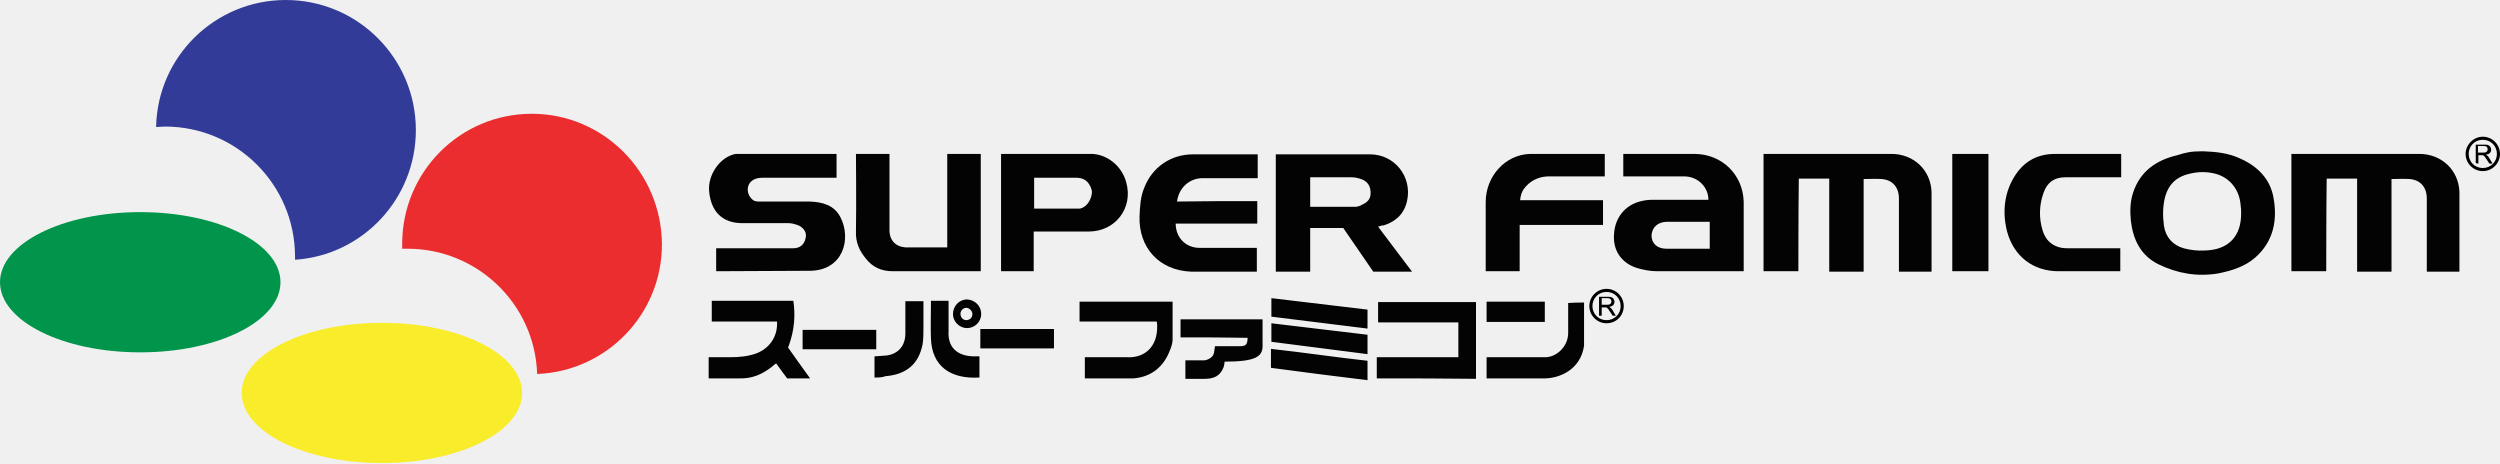
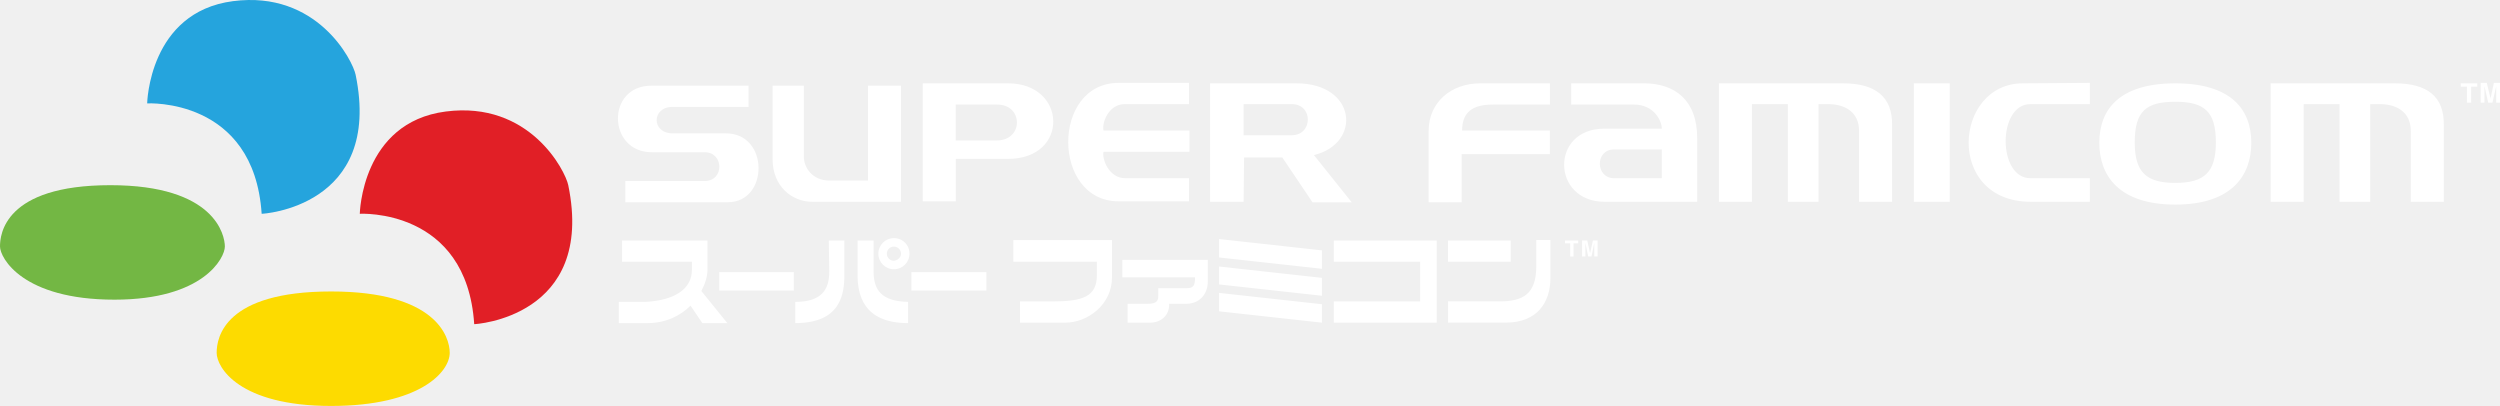
- <svg xmlns="http://www.w3.org/2000/svg" viewBox="-22.8 345 400 74.087">
-   <path fill="#030303" d="M264.94 388.394h-5.574v-18.769h20.462c3.528 0 6.28 2.54 6.421 6.068v12.771h-5.221v-11.713c0-1.764-.988-2.963-2.752-3.105-.917-.071-1.905 0-2.893 0v14.817h-5.504v-14.888h-4.869c-.071 4.869-.071 14.817-.071 14.817zm84.459 0h-5.574v-18.769h20.462c3.528 0 6.28 2.54 6.421 6.068v12.771h-5.221v-11.713c0-1.764-.988-2.963-2.752-3.105-.917-.071-1.905 0-2.893 0v14.817h-5.504v-14.888h-4.869c-.071 4.869-.071 14.817-.071 14.817zm-151.702-7.126c1.764 2.328 3.599 4.798 5.433 7.197h-6.209l-4.798-6.985h-5.292v6.985h-5.504v-18.769h15.1c3.881 0 6.703 3.528 5.927 7.338-.423 2.117-1.764 3.387-3.74 4.022-.282 0-.564.071-.917.212zm-10.866-3.175h7.197c.353 0 .776-.141 1.129-.353.776-.353 1.341-.847 1.341-1.835 0-.988-.353-1.764-1.341-2.187-.564-.212-1.129-.353-1.693-.353h-6.633v4.727zm69.43 10.302h-13.971c-1.058 0-2.117-.212-3.105-.494-2.54-.776-3.951-2.822-3.74-5.433.141-2.681 1.835-4.727 4.375-5.292.564-.141 1.2-.212 1.835-.212h8.89c.212 0-.212 0 0 0 0-2.046-1.693-3.74-3.881-3.74h-9.737v-3.599h11.36c4.375 0 7.762 3.246 7.903 7.62v11.148h.071zm-5.504-7.903h-6.844c-1.411 0-2.399.847-2.47 2.187 0 1.27.917 2.117 2.399 2.117h6.915v-4.304zm-158.97 7.903v-3.669h12.277c1.129 0 1.835-.564 2.046-1.693.212-.847-.353-1.693-1.341-2.046-.423-.141-.917-.282-1.411-.282h-7.55c-3.105-.071-4.869-1.905-5.151-5.151-.212-2.54 1.693-5.433 4.234-5.927h16.158v3.81H99.479c-.353 0-.706 0-.988.071-.847.141-1.482.706-1.623 1.482-.141.776.212 1.552.847 2.046.212.141.564.212.847.212h8.185c2.046.07 3.951.564 4.939 2.54 1.764 3.457.423 8.467-4.869 8.538l-15.029.071zm237.855-19.192c2.117.071 4.163.282 6.068 1.2 2.681 1.2 4.657 3.175 5.221 6.068.706 3.669.071 7.126-2.893 9.737-1.693 1.482-3.81 2.117-5.927 2.54-3.387.564-6.562 0-9.596-1.482-2.822-1.411-4.022-3.951-4.375-6.915-.141-1.482-.141-3.034.353-4.516 1.129-3.457 3.74-5.221 7.056-5.998 1.341-.423 2.117-.635 4.092-.635zm6.139 9.808c0-.353 0-.706-.071-1.058-.141-2.54-1.693-4.516-4.022-5.151-1.411-.353-2.752-.353-4.163 0-1.976.423-3.316 1.623-3.881 3.599-.423 1.552-.423 3.175-.212 4.727.282 1.835 1.411 3.105 3.175 3.599 1.058.282 2.187.423 3.316.353 3.881-.071 5.927-2.328 5.856-6.068zm-157.418-1.835v3.599h-13.053c0 2.258 1.623 3.881 3.81 3.881h9.173v3.81h-10.513c-5.221-.212-8.397-3.951-8.255-8.82.07-1.623.141-3.175.776-4.657 1.27-3.246 4.234-5.292 7.762-5.292h10.372v3.81h-8.82c-2.117 0-3.81 1.552-4.092 3.74 4.234-.071 8.467-.071 12.842-.071zm-49.603 7.409v-14.959h5.362v18.769h-14.112c-1.764 0-3.175-.635-4.234-1.976-1.058-1.27-1.693-2.611-1.623-4.375.071-3.74 0-12.418 0-12.418h5.362v11.995c-.071 1.764.917 2.822 2.54 2.963h6.703zm13.83-2.54v6.35h-5.221v-18.769h14.253c2.54-.071 5.08 1.835 5.786 4.586 1.129 4.092-1.764 7.832-5.998 7.832h-8.82zm.141-3.669h7.197c.282 0 .635-.212.847-.353.776-.564 1.341-1.976 1.058-2.752-.423-1.27-1.2-1.835-2.47-1.835h-6.703v4.939h.071zm91.233-8.749v3.599h-9.173c-1.552.071-2.893.776-3.81 2.046-.282.423-.494.988-.564 1.764h13.265v3.951h-13.336v7.409h-5.433v-11.078c0-4.022 3.034-7.55 7.056-7.691h11.995zm82.484 15.1v3.669h-9.878c-4.092 0-7.197-2.399-8.255-6.421-.776-3.105-.423-6.28 1.341-8.961 1.482-2.258 3.599-3.387 6.35-3.387h10.584v3.74h-8.961c-1.764 0-2.893.847-3.457 2.47-.706 1.905-.776 4.092-.141 6.068.564 1.835 1.976 2.822 3.951 2.822h8.467zm-118.963 20.815v-3.387h13.053v-5.574h-12.842v-3.246h15.664v12.277c-5.292-.071-10.584-.071-15.876-.071zm-106.403-9.102v-3.316h13.053c.353 2.399.141 4.657-.635 6.915-.07.212-.212.564-.212.564s2.399 3.387 3.528 4.939h-3.669s-1.27-1.693-1.764-2.399c-.282.212-.494.353-.706.564-1.552 1.2-3.175 1.905-5.221 1.835h-4.869v-3.387h3.457c1.482 0 2.893-.141 4.234-.635 2.117-.847 3.387-2.752 3.246-5.08H91.083zm198.483-26.812h5.786v18.769h-5.786zm-138.79 35.915v-3.387h6.774c2.752.141 4.869-1.623 4.798-5.01 0-.212 0-.423-.071-.706h-12.348v-3.175h14.888v6.068c0 .564-.212 1.2-.423 1.693-.988 2.681-3.034 4.304-5.856 4.516h-7.762zm15.311-6.562v-2.893h13.124v4.304c0 1.693-1.2 2.47-6.068 2.47 0 0-.071.776-.212.988-.494 1.27-1.482 1.764-2.963 1.764h-3.105v-2.963h3.105s1.341-.212 1.482-1.27c.071-.282.071-.635.141-.988h4.022c.917 0 1.2-.282 1.2-1.341-3.528-.071-7.126-.071-10.725-.071zm64.562-5.574v6.915c-.564 3.881-4.022 5.292-6.562 5.221H215.055v-3.387h9.243c1.905.071 3.81-1.693 3.81-3.881v-4.798c.917-.071 1.764-.071 2.54-.071zm-104.498-.282h2.822v4.798c-.212 3.175 2.046 4.092 4.092 4.092h.847v3.387c-4.586.282-7.62-1.764-7.762-6.28-.071-1.764 0-3.528 0-5.292v-.706zm69.854 8.538l-15.382-1.976v-2.963l15.382 1.835m0-.988l-15.382-1.905v-2.963l15.382 1.835m0 8.185v3.105c-5.151-.635-10.302-1.27-15.452-1.976v-3.034c5.151.564 10.302 1.341 15.452 1.905zm-78.885 2.681v-3.387c.706-.071 1.341-.071 1.976-.141 1.905-.282 2.963-1.623 2.963-3.528v-5.151h2.893v4.163c0 .917 0 1.905-.141 2.752-.635 3.175-2.611 4.798-5.927 5.08-.564.212-1.129.212-1.764.212z" />
-   <path fill="#030303" d="M117.401 397.778v3.105h-11.783v-3.105h11.783zm16.652-.141h11.783v3.105h-11.783v-3.105zm90.316-4.375v3.246H215.055v-3.246h9.314zm-90.175 1.976c0 1.27-1.058 2.258-2.258 2.258-1.2 0-2.258-.988-2.258-2.258 0-1.27.988-2.328 2.258-2.328 1.27.071 2.258 1.058 2.258 2.328zm-1.411 0c0-.494-.494-.988-.988-.988-.494 0-.988.494-.917 1.058.071.564.423.917.988.917.635-.071.917-.494.917-.988z" />
-   <path d="M233.048 395.45v-2.963h1.341c.282 0 .494 0 .635.071.141.071.282.141.353.282.07.141.141.282.141.423 0 .212-.071.423-.212.564-.141.141-.353.212-.635.282.071.071.212.071.212.141.141.071.212.212.353.423l.494.847h-.494l-.423-.635c-.141-.212-.212-.282-.282-.423l-.212-.212c-.071-.071-.141-.071-.212-.071h-.635v1.341h-.423v-.071zm.423-1.693h.847c.212 0 .353 0 .423-.071.071-.07.212-.07.212-.212.071-.071.071-.141.071-.282s-.071-.282-.141-.353c-.071-.071-.282-.141-.494-.141h-.917v1.058z" />
-   <path d="M234.247 396.72c-1.552 0-2.752-1.27-2.752-2.752 0-1.552 1.27-2.752 2.752-2.752 1.552 0 2.752 1.27 2.752 2.752 0 1.552-1.2 2.752-2.752 2.752zm0-5.01c-1.27 0-2.258.988-2.258 2.258 0 1.27.988 2.258 2.258 2.258 1.27 0 2.258-.988 2.258-2.258 0-1.27-.988-2.258-2.258-2.258zm139.072-20.603v-2.963h1.341c.282 0 .494 0 .635.071.141.071.282.141.353.282.071.141.141.282.141.423 0 .212-.071.423-.212.564-.141.141-.353.212-.635.282.071.071.212.071.212.141.141.071.212.212.353.423l.494.847h-.494l-.423-.635c-.141-.212-.212-.282-.282-.423l-.212-.212c-.071-.071-.141-.071-.212-.071h-.635v1.341l-.423-.071zm.353-1.693h.847c.212 0 .353 0 .423-.071.071-.071.212-.071.212-.212.071-.071.071-.141.071-.282s-.071-.282-.141-.353c-.07-.071-.282-.141-.494-.141h-.917v1.058z" />
-   <path d="M374.448 372.377c-1.552 0-2.752-1.27-2.752-2.752 0-1.482 1.27-2.752 2.752-2.752 1.552 0 2.752 1.27 2.752 2.752 0 1.482-1.2 2.752-2.752 2.752zm0-5.01c-1.27 0-2.258.988-2.258 2.258 0 1.27.988 2.258 2.258 2.258 1.27 0 2.258-.988 2.258-2.258 0-1.27-.988-2.258-2.258-2.258z" />
-   <path fill="#01954b" d="M22.076 390.158c0 6.209-10.019 11.219-22.438 11.219-12.418 0-22.438-5.01-22.438-11.219 0-6.209 10.019-11.219 22.438-11.219 12.418 0 22.438 5.01 22.438 11.219z" />
-   <path fill="#f9ec2b" d="M60.742 407.868c0 6.209-10.019 11.219-22.438 11.219-12.418 0-22.438-5.01-22.438-11.219s10.019-11.219 22.438-11.219c12.418 0 22.438 5.01 22.438 11.219z" />
-   <path fill="#323b98" d="M22.922 345c-11.289 0-20.533 9.032-20.744 20.321.494 0 .917-.071 1.411-.071 11.501 0 20.815 9.314 20.815 20.815v.494c10.796-.706 19.333-9.737 19.333-20.744 0-11.501-9.314-20.815-20.815-20.815z" />
-   <path fill="#eb2d2f" d="M62.294 363.204c-11.501 0-20.744 9.314-20.744 20.815v.776h.847c11.219 0 20.392 8.89 20.744 20.039 11.078-.423 19.968-9.525 19.968-20.744-.071-11.572-9.384-20.886-20.815-20.886z" />
+ <svg xmlns="http://www.w3.org/2000/svg" id="Layer_1" data-name="Layer 1" viewBox="0 0 3839 623.368">
+   <path id="yellow" d="M508.5,447.5c160.7,0,182.1,69.4,182.1,94.2,0,29.1-45.4,81.6-182.1,81.6-141.4,0-175.8-59.2-175.8-81.6C332.7,518.1,344.7,447.5,508.5,447.5Z" transform="translate(0 0.06814)" style="fill:#fddb00;fill-rule:evenodd" />
+   <path id="green" d="M169.5,284.3c160.7,0,175.8,76.8,175.8,94.2s-32.8,81.6-169.5,81.6C34.4,460.1,0,395.8,0,378.4S5.7,284.3,169.5,284.3Z" transform="translate(0 0.06814)" style="fill:#73b744;fill-rule:evenodd" />
+   <path id="red" d="M552.5,328.2s2.6-140.2,131.8-157,183.8,91.1,188.3,113c41.9,203.5-144.4,213.8-144.4,213.5C716.5,318.9,552.5,328.2,552.5,328.2Z" transform="translate(0 0.06814)" style="fill:#e11f26;fill-rule:evenodd" />
+   <path id="blue" d="M226,158.7s2.6-140.2,131.8-157,183.8,91.1,188.3,113C588,318.3,401.8,328.6,401.8,328.2,390,149.4,226,158.7,226,158.7Z" transform="translate(0 0.06814)" style="fill:#25a4dd;fill-rule:evenodd" />
+   <g id="data">
+     <path d="M2048.2,369.3v32.6h132.6v60.9H2048.2v32.6h158V369.3h-158Zm-324.7,56.5h111.6c0,12.3-2.2,16.7-13,16.7h-43.5v12.3c0,5.8-1.4,11.6-15.2,11.6h-31.9v29h34.8c16.7,0,29-11.6,29-26.8v-2.2h26.8c18.8,0,32.6-13.8,32.6-34.1V399h-131.2v26.8ZM1872,395.3l158,17.4V384.4L1872,367Zm0,41.4,158,17.4V426.6l-158-17.4Zm0,41.3,158,17.4V467.1l-158-17.4Zm-785.6-63.8V401.9h0V369.3H955.2v32.6h107.3v12.3c0,29.7-26.8,47.1-71.7,49.3H950.2v32.6h44.2c28.3,0,50.7-11.6,66-26.8l18.1,26.8h38.4L1077,446.8C1082.8,435.9,1086.4,424.3,1086.4,414.2Zm1137.1-12.3h96.4V369.3H2223.5Zm135.6,7.2c0,42.8-21,53.6-55.8,53.6H2223.6v32.6h89.1c47.8,0,68.1-31.2,68.1-68.1V368.5h-21.7v40.6ZM1273.4,417.1c0,27.5-11.6,46.4-52.2,46.4v32.6c69.6,0,75.4-44.2,75.4-73.9V369.3h-23.9l.7,47.8Zm68.1,0V369.3h-24.6v52.9c0,29,8,73.9,77.5,73.9V463.5C1353.1,462.7,1341.5,444.6,1341.5,417.1Zm215.3-15.2h127.6v20.3c0,33.3-21.7,40.6-68.1,40.6h-50v32.6h69.6c34.1,0,71.7-27.5,71.7-69.6V401.2h0V368.6H1556.1v33.3h.7ZM1104.5,446.1H1219V417.8H1104.5Zm295,0H1514.7V417.8H1399.5Zm-2.9-56.6a23.9,23.9,0,1,1-23.9-23.9A23.646,23.646,0,0,1,1396.6,389.5Zm-13,0a10.9,10.9,0,1,0-10.9,10.9C1378.5,399.7,1383.6,395.3,1383.6,389.5ZM2404,373.6h7.2v20.3h5.1V373.6h7.2v-4.3h-20.3v4.3Zm37.7,15.2h0l-4.3-19.6h-8v24.6H2434.5v-21h0l4.3,21h5.1l4.3-21h0v21h5.1V369.2h-7.2ZM1000.9,233.7h81.2c29.7,0,30.4,44.2,0,44.2H960.3v32.6h157.3c63.1,0,63.8-105.8-2.9-105.8h-81.9c-32.6,0-32.6-40.6,0-40.6h116.7V131.5h-149.3C930.6,131.5,932.8,233.7,1000.9,233.7Zm185.5-102.2V244.6c0,41.3,29.7,65.2,60.9,65.2H1383.6V131.5h-50.7V277.2h-59.4c-26.1,0-39.1-20.3-39.1-36.2V131.5Zm361.7,112.4h-80.4v65.2H1417V127.9h131.1C1638.7,127.9,1642.3,243.9,1548.1,243.9Zm-16.7-83.4h-63.8v55.1h63.8C1572,214.9,1571.3,160.5,1531.4,160.5ZM1825.7,273.6H1727.9c-25.4,0-36.2-30.4-33.3-40.6h131.9V200.4h-131.9c-2.9-10.9,7.2-40.6,32.6-40.6h98.6V127.2h-108c-103.6,0-102.9,181.9,0,181.9h108V273.6ZM2292.4,160.5h87.7V127.9H2272.8c-43.5,0-79,28.3-79,73.2h0V310.5h50.7V236.6h135.5V200.4H2245.2C2245.3,172.1,2261.2,160.5,2292.4,160.5Zm813.9-32.6c-106.5,0-119.6,181.9,12.3,181.9h90.6V273.6h-91.3c-50.7,0-50.7-113.8,0-113.8h91.3V127.2l-102.9.7Zm-276.1,0H2639.6V309.8h50.7v-150h55.1v150h47.1v-150h14.5c25.4,0,47.8,11.6,47.8,41.3V309.8h50.7V192.4C2906.3,148.2,2879.4,127.9,2830.2,127.9ZM2938.9,309.8H2994V127.9h-55.1Zm518.2-90.6c0,50-29.7,94.9-116.7,94.9s-116.7-44.9-116.7-94.9c0-51.5,31.2-91.3,116.7-91.3C3425.9,127.9,3457.1,167.8,3457.1,219.2ZM3402.7,218.5c0-47.8-18.1-62.3-62.3-62.3s-62.3,13.8-62.3,62.3c0,45.7,17.4,62.3,62.3,62.3S3402.7,264.2,3402.7,218.5ZM2606.2,212v97.8h-142c-81.9,0-84.1-112.3-.7-112.3h88.4c0-11.6-11.6-37-42.8-37H2412.7V127.9h113.8C2570,128.6,2606.2,151.8,2606.2,212Zm-54.3,17.4H2478.7c-29.7,0-29,44.2,0,44.2h73.2V229.4ZM1909.7,309.8h-51.5V127.9H1990.9c92,0,100.7,92,26.8,110.2l58,72.5h-60.2l-46.4-68.9h-58.7L1909.7,309.8Zm0-102.2h73.9c32.6,0,33.3-47.8,0-47.8h-73.9Zm1767.7-79.7H3486.8V309.8h50.7v-150h55.1v150h47.1v-150h14.5c25.4,0,47.8,11.6,47.8,41.3V309.8h50.7V192.4C3753.5,148.2,3727.4,127.9,3677.4,127.9Zm101.4,5.1H3788.2v24.6h6.5V133h9.4v-5.1H3778.7l.1,5.1Zm50.8-5.8L3824.5,151.1h0l-5.8-23.9h-9.4v30.4h5.8V132.2h0l5.8,25.4h6.5l5.8-25.4h0v25.4h5.8V127.2Z" transform="translate(0 0.06814)" style="fill:#fff" />
+   </g>
</svg>
